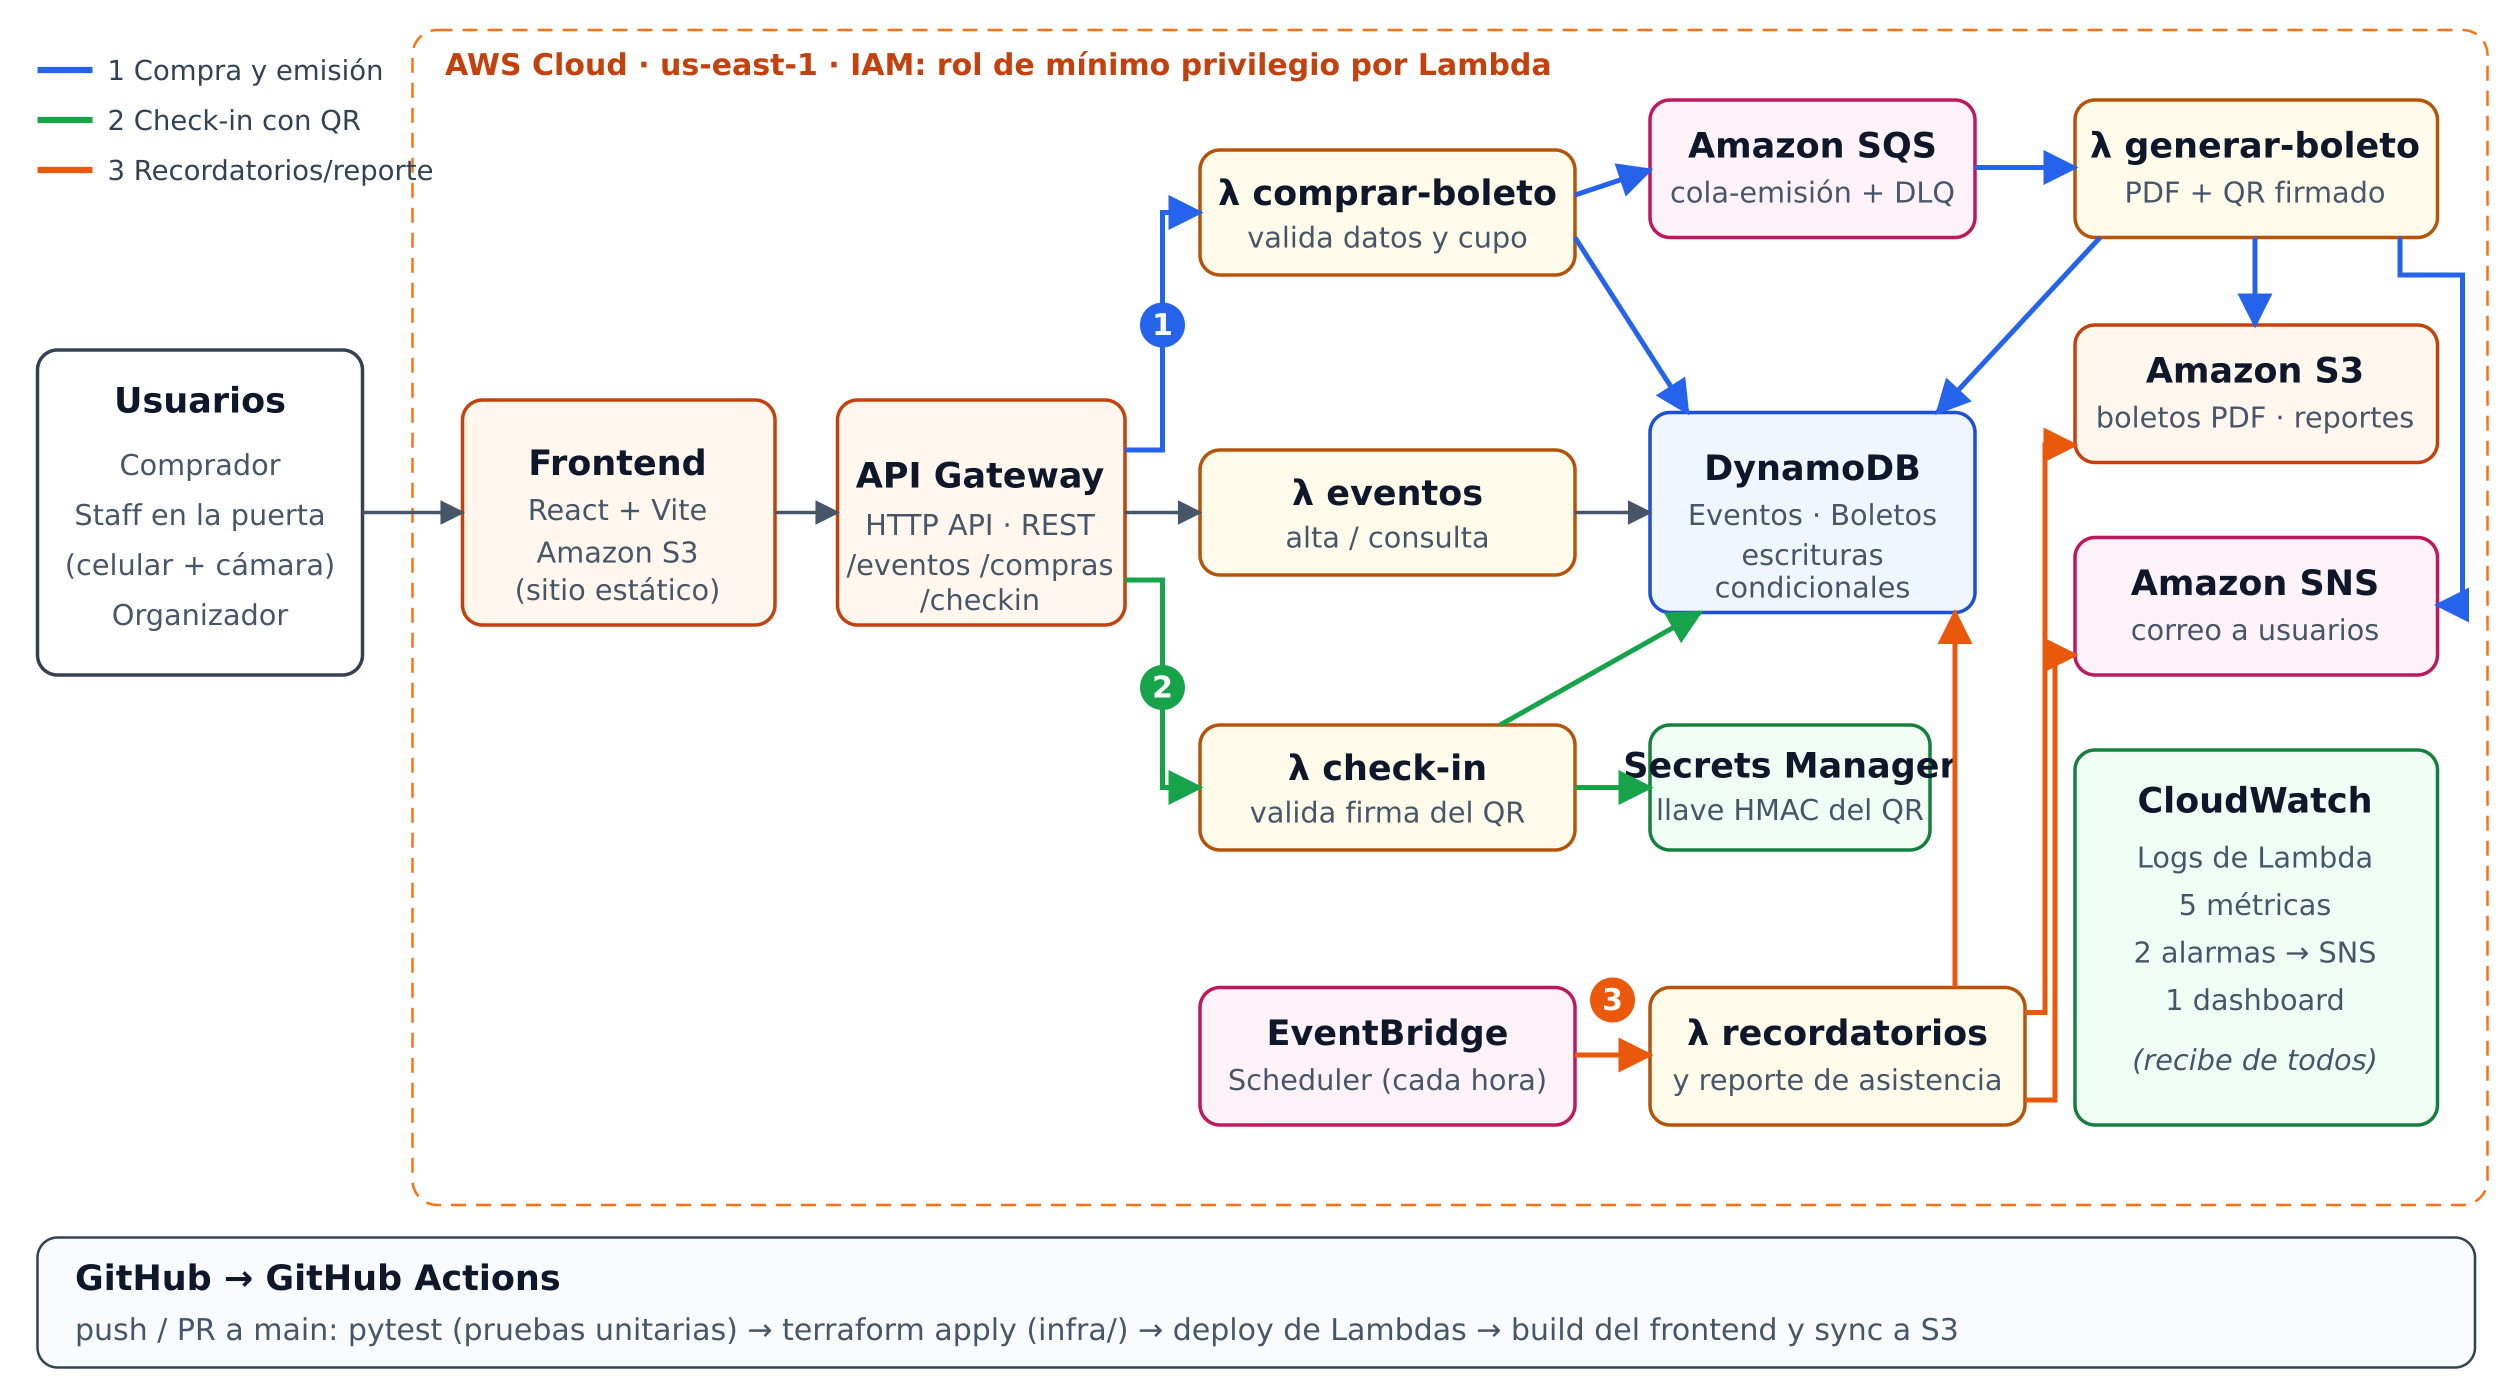
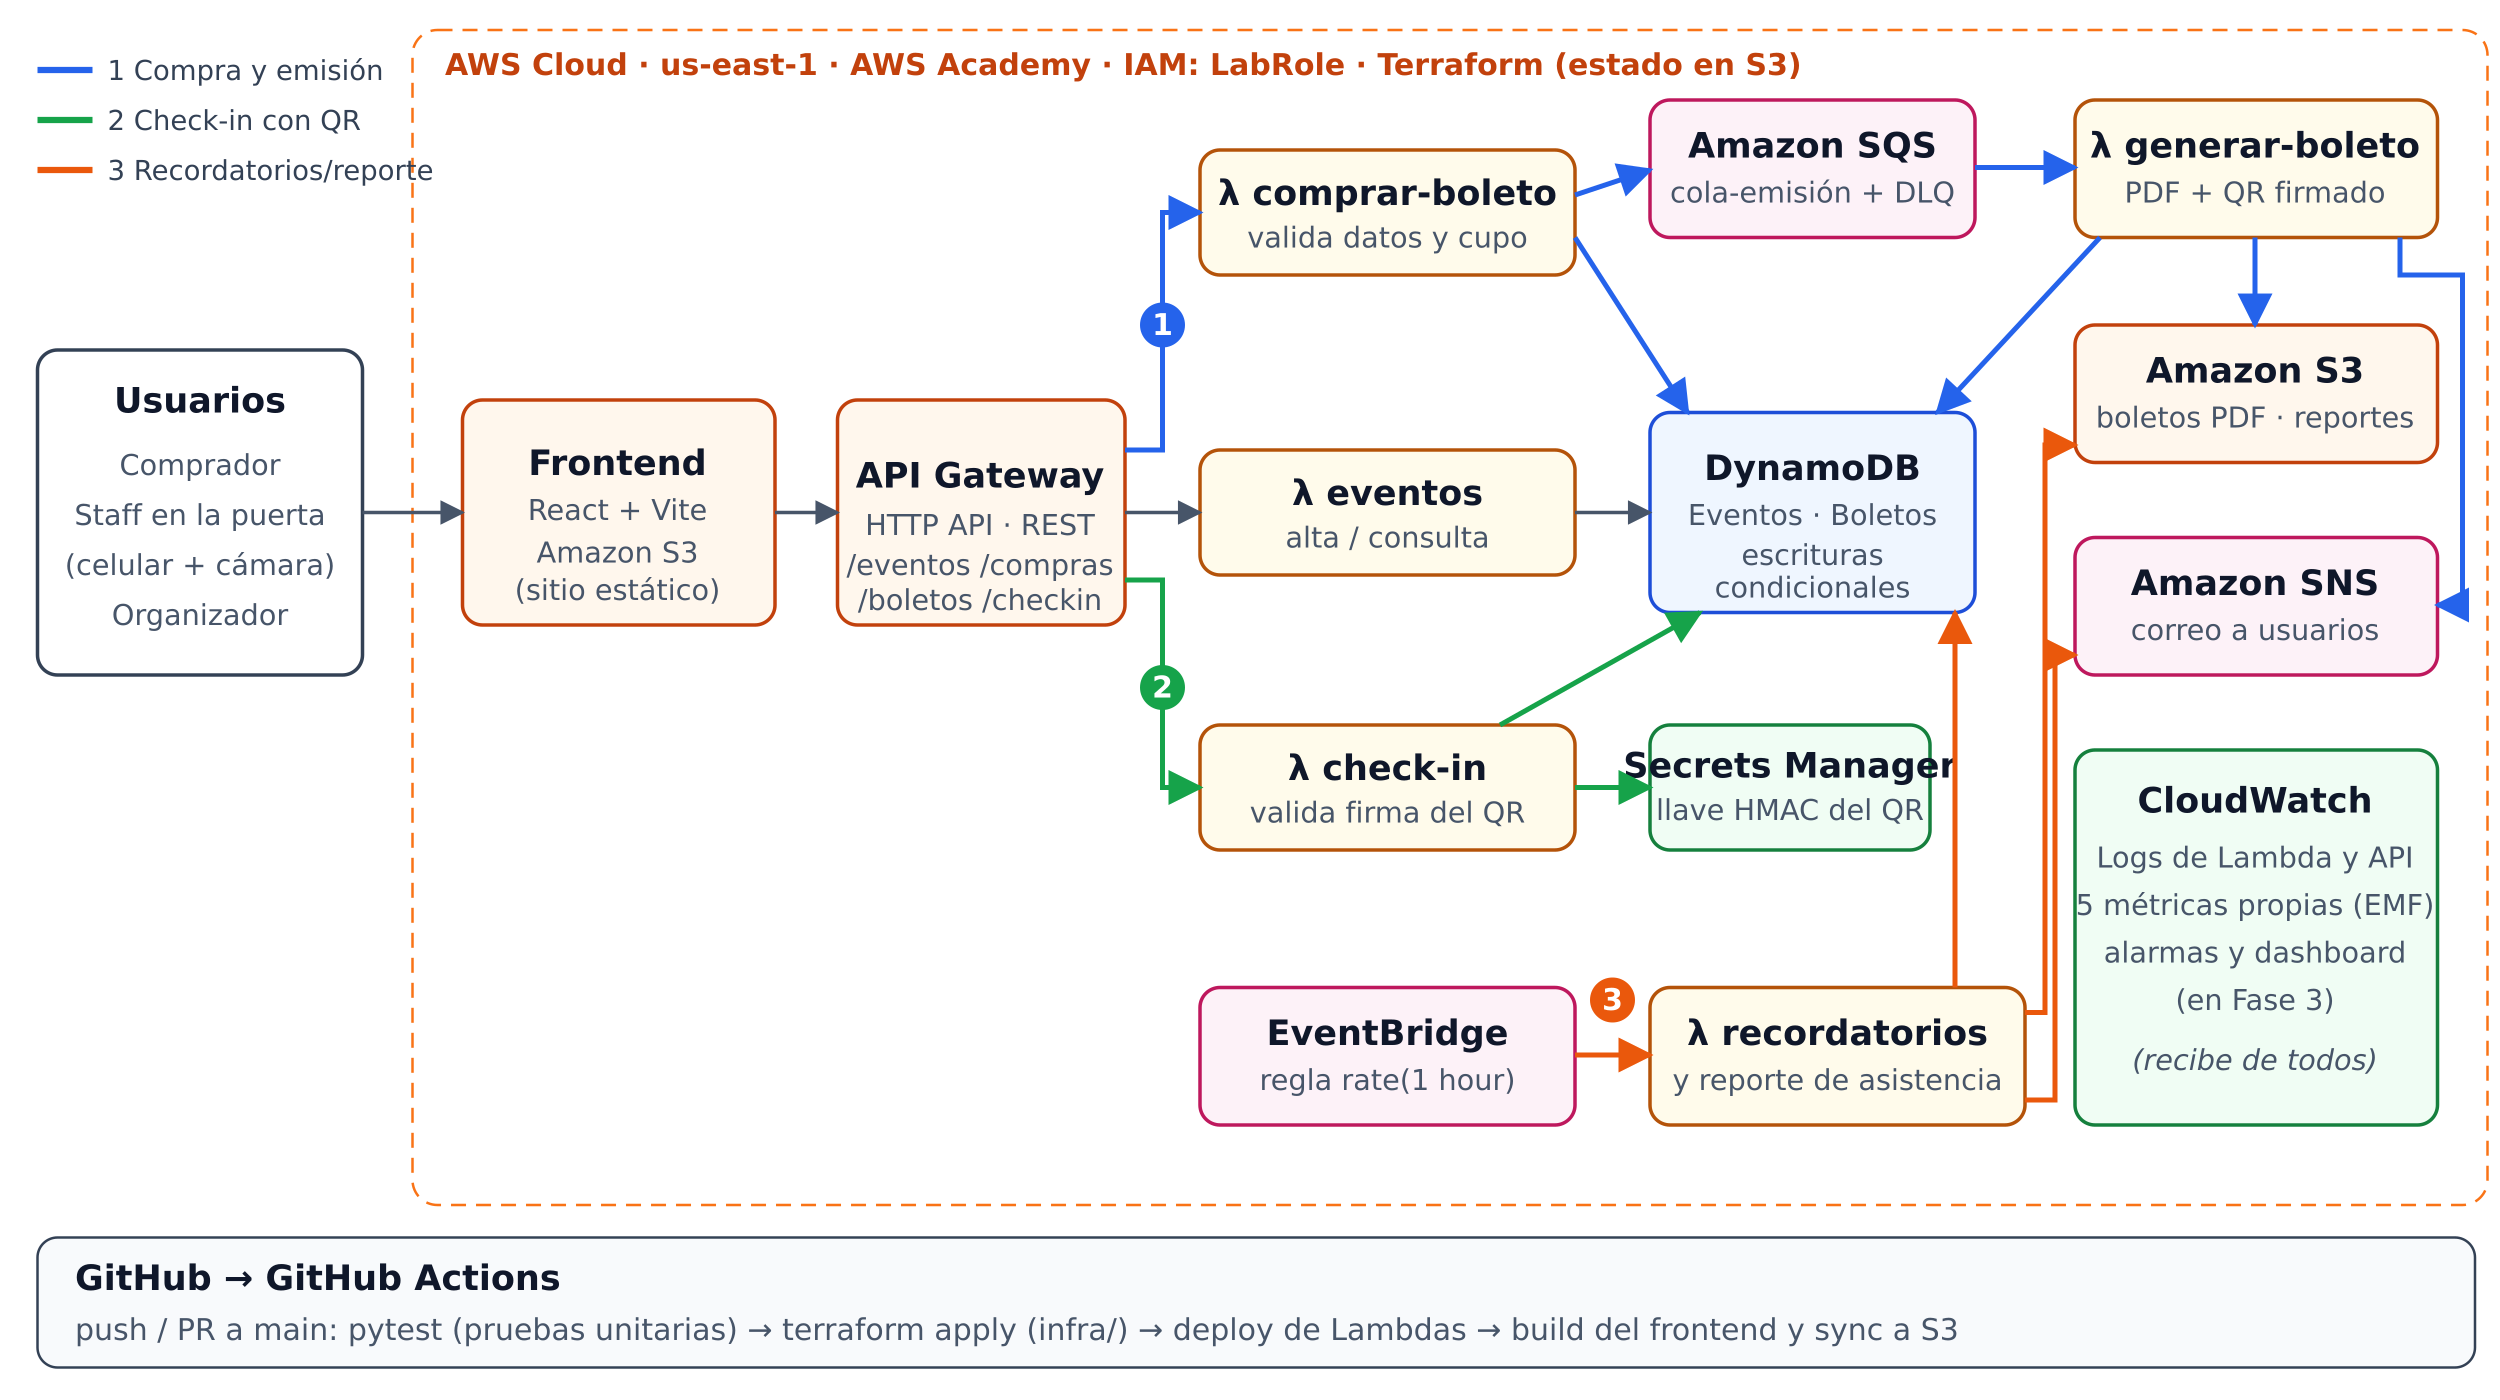
<svg xmlns="http://www.w3.org/2000/svg" viewBox="0 0 1000 560" font-family="Carlito, 'DejaVu Sans', sans-serif">
  <defs>
    <marker id="a" viewBox="0 0 10 10" refX="9" refY="5" markerWidth="7" markerHeight="7" orient="auto-start-reverse">
      <path d="M0,0 L10,5 L0,10 z" fill="#475569" />
    </marker>
    <marker id="b" viewBox="0 0 10 10" refX="9" refY="5" markerWidth="7" markerHeight="7" orient="auto-start-reverse">
      <path d="M0,0 L10,5 L0,10 z" fill="#2563eb" />
    </marker>
    <marker id="g" viewBox="0 0 10 10" refX="9" refY="5" markerWidth="7" markerHeight="7" orient="auto-start-reverse">
      <path d="M0,0 L10,5 L0,10 z" fill="#16a34a" />
    </marker>
    <marker id="o" viewBox="0 0 10 10" refX="9" refY="5" markerWidth="7" markerHeight="7" orient="auto-start-reverse">
      <path d="M0,0 L10,5 L0,10 z" fill="#ea580c" />
    </marker>
    <style>
      .box{fill:#fff;stroke:#334155;stroke-width:1.4;rx:8}
      .aws{fill:#fff7ed;stroke:#c2410c}
      .lam{fill:#fffbeb;stroke:#b45309}
      .db{fill:#eff6ff;stroke:#1d4ed8}
      .msg{fill:#fdf2f8;stroke:#be185d}
      .sec{fill:#f0fdf4;stroke:#15803d}
      .t{font-size:14px;font-weight:700;fill:#0f172a;text-anchor:middle}
      .s{font-size:11.5px;fill:#475569;text-anchor:middle}
      .l{fill:none;stroke:#475569;stroke-width:1.4;marker-end:url(#a)}
      .f1{fill:none;stroke:#2563eb;stroke-width:2;marker-end:url(#b)}
      .f2{fill:none;stroke:#16a34a;stroke-width:2;marker-end:url(#g)}
      .f3{fill:none;stroke:#ea580c;stroke-width:2;marker-end:url(#o)}
      .n{font-size:12px;font-weight:700;fill:#fff;text-anchor:middle}
      .cap{font-size:11px;fill:#334155}
    </style>
  </defs>
  <rect x="0" y="0" width="1000" height="560" fill="#ffffff" />
  <rect x="165" y="12" width="830" height="470" fill="none" stroke="#f97316" stroke-dasharray="6 4" rx="10" />
-   <text x="178" y="30" font-size="12" font-weight="700" fill="#c2410c">AWS Cloud · us-east-1 · IAM: rol de mínimo privilegio por Lambda</text>
+   <text x="178" y="30" font-size="12" font-weight="700" fill="#c2410c">AWS Cloud · us-east-1 · AWS Academy · IAM: LabRole · Terraform (estado en S3)</text>
  <rect class="box" x="15" y="140" width="130" height="130" />
  <text class="t" x="80" y="165">Usuarios</text>
  <text class="s" x="80" y="190">Comprador</text>
  <text class="s" x="80" y="210">Staff en la puerta</text>
  <text class="s" x="80" y="230">(celular + cámara)</text>
  <text class="s" x="80" y="250">Organizador</text>
  <rect class="box aws" x="185" y="160" width="125" height="90" />
  <text class="t" x="247" y="190">Frontend</text>
  <text class="s" x="247" y="208">React + Vite</text>
  <text class="s" x="247" y="225">Amazon S3</text>
  <text class="s" x="247" y="240">(sitio estático)</text>
  <rect class="box aws" x="335" y="160" width="115" height="90" />
  <text class="t" x="392" y="195">API Gateway</text>
  <text class="s" x="392" y="214">HTTP API · REST</text>
  <text class="s" x="392" y="230">/eventos /compras</text>
-   <text class="s" x="392" y="244">/checkin</text>
+   <text class="s" x="392" y="244">/boletos /checkin</text>
  <rect class="box lam" x="480" y="60" width="150" height="50" />
  <text class="t" x="555" y="82">λ comprar-boleto</text>
  <text class="s" x="555" y="99">valida datos y cupo</text>
  <rect class="box lam" x="480" y="180" width="150" height="50" />
  <text class="t" x="555" y="202">λ eventos</text>
  <text class="s" x="555" y="219">alta / consulta</text>
  <rect class="box lam" x="480" y="290" width="150" height="50" />
  <text class="t" x="555" y="312">λ check-in</text>
  <text class="s" x="555" y="329">valida firma del QR</text>
  <rect class="box msg" x="660" y="40" width="130" height="55" />
  <text class="t" x="725" y="63">Amazon SQS</text>
  <text class="s" x="725" y="81">cola-emisión + DLQ</text>
  <rect class="box lam" x="830" y="40" width="145" height="55" />
  <text class="t" x="902" y="63">λ generar-boleto</text>
  <text class="s" x="902" y="81">PDF + QR firmado</text>
  <rect class="box db" x="660" y="165" width="130" height="80" />
  <text class="t" x="725" y="192">DynamoDB</text>
  <text class="s" x="725" y="210">Eventos · Boletos</text>
  <text class="s" x="725" y="226">escrituras</text>
  <text class="s" x="725" y="239">condicionales</text>
  <rect class="box aws" x="830" y="130" width="145" height="55" />
  <text class="t" x="902" y="153">Amazon S3</text>
  <text class="s" x="902" y="171">boletos PDF · reportes</text>
  <rect class="box msg" x="830" y="215" width="145" height="55" />
  <text class="t" x="902" y="238">Amazon SNS</text>
  <text class="s" x="902" y="256">correo a usuarios</text>
  <rect class="box sec" x="660" y="290" width="112" height="50" />
  <text class="t" x="716" y="311">Secrets Manager</text>
  <text class="s" x="716" y="328">llave HMAC del QR</text>
  <rect class="box msg" x="480" y="395" width="150" height="55" />
  <text class="t" x="555" y="418">EventBridge</text>
-   <text class="s" x="555" y="436">Scheduler (cada hora)</text>
+   <text class="s" x="555" y="436">regla rate(1 hour)</text>
  <rect class="box lam" x="660" y="395" width="150" height="55" />
  <text class="t" x="735" y="418">λ recordatorios</text>
  <text class="s" x="735" y="436">y reporte de asistencia</text>
  <rect class="box sec" x="830" y="300" width="145" height="150" />
  <text class="t" x="902" y="325">CloudWatch</text>
-   <text class="s" x="902" y="347">Logs de Lambda</text>
-   <text class="s" x="902" y="366">5 métricas</text>
-   <text class="s" x="902" y="385">2 alarmas → SNS</text>
-   <text class="s" x="902" y="404">1 dashboard</text>
+   <text class="s" x="902" y="347">Logs de Lambda y API</text>
+   <text class="s" x="902" y="366">5 métricas propias (EMF)</text>
+   <text class="s" x="902" y="385">alarmas y dashboard</text>
+   <text class="s" x="902" y="404">(en Fase 3)</text>
  <text class="s" x="902" y="428" font-style="italic">(recibe de todos)</text>
  <path class="l" d="M145,205 L185,205" />
  <path class="l" d="M310,205 L335,205" />
  <path class="l" d="M450,205 L480,205" />
  <path class="l" d="M630,205 L660,205" />
  <path class="f1" d="M450,180 L465,180 L465,85 L480,85" />
  <path class="f1" d="M630,78 L660,68" />
  <path class="f1" d="M630,95 L675,165" />
  <path class="f1" d="M790,67 L830,67" />
  <path class="f1" d="M902,95 L902,130" />
  <path class="f1" d="M960,95 L960,110 L985,110 L985,242 L975,242" />
  <path class="f1" d="M840,95 L775,165" />
  <circle cx="465" cy="130" r="9" fill="#2563eb" />
  <text class="n" x="465" y="134">1</text>
  <path class="f2" d="M450,232 L465,232 L465,315 L480,315" />
  <path class="f2" d="M630,315 L660,315" />
  <path class="f2" d="M600,290 L680,245" />
  <circle cx="465" cy="275" r="9" fill="#16a34a" />
  <text class="n" x="465" y="279">2</text>
  <path class="f3" d="M630,422 L660,422" />
  <path class="f3" d="M782,395 L782,245" />
  <path class="f3" d="M810,405 L818,405 L818,178 L830,178" />
  <path class="f3" d="M810,440 L822,440 L822,262 L830,262" />
  <circle cx="645" cy="400" r="9" fill="#ea580c" />
  <text class="n" x="645" y="404">3</text>
  <rect x="15" y="495" width="975" height="52" rx="8" fill="#f8fafc" stroke="#334155" />
  <text x="30" y="516" font-size="14" font-weight="700" fill="#0f172a">GitHub → GitHub Actions</text>
  <text x="30" y="536" font-size="12" fill="#475569">push / PR a main: pytest (pruebas unitarias) → terraform apply (infra/) → deploy de Lambdas → build del frontend y sync a S3</text>
  <g transform="translate(15,20)">
    <line x1="0" y1="8" x2="22" y2="8" stroke="#2563eb" stroke-width="2.5" />
    <text class="cap" x="28" y="12">1 Compra y emisión</text>
    <line x1="0" y1="28" x2="22" y2="28" stroke="#16a34a" stroke-width="2.5" />
    <text class="cap" x="28" y="32">2 Check-in con QR</text>
    <line x1="0" y1="48" x2="22" y2="48" stroke="#ea580c" stroke-width="2.5" />
    <text class="cap" x="28" y="52">3 Recordatorios/reporte</text>
  </g>
</svg>
